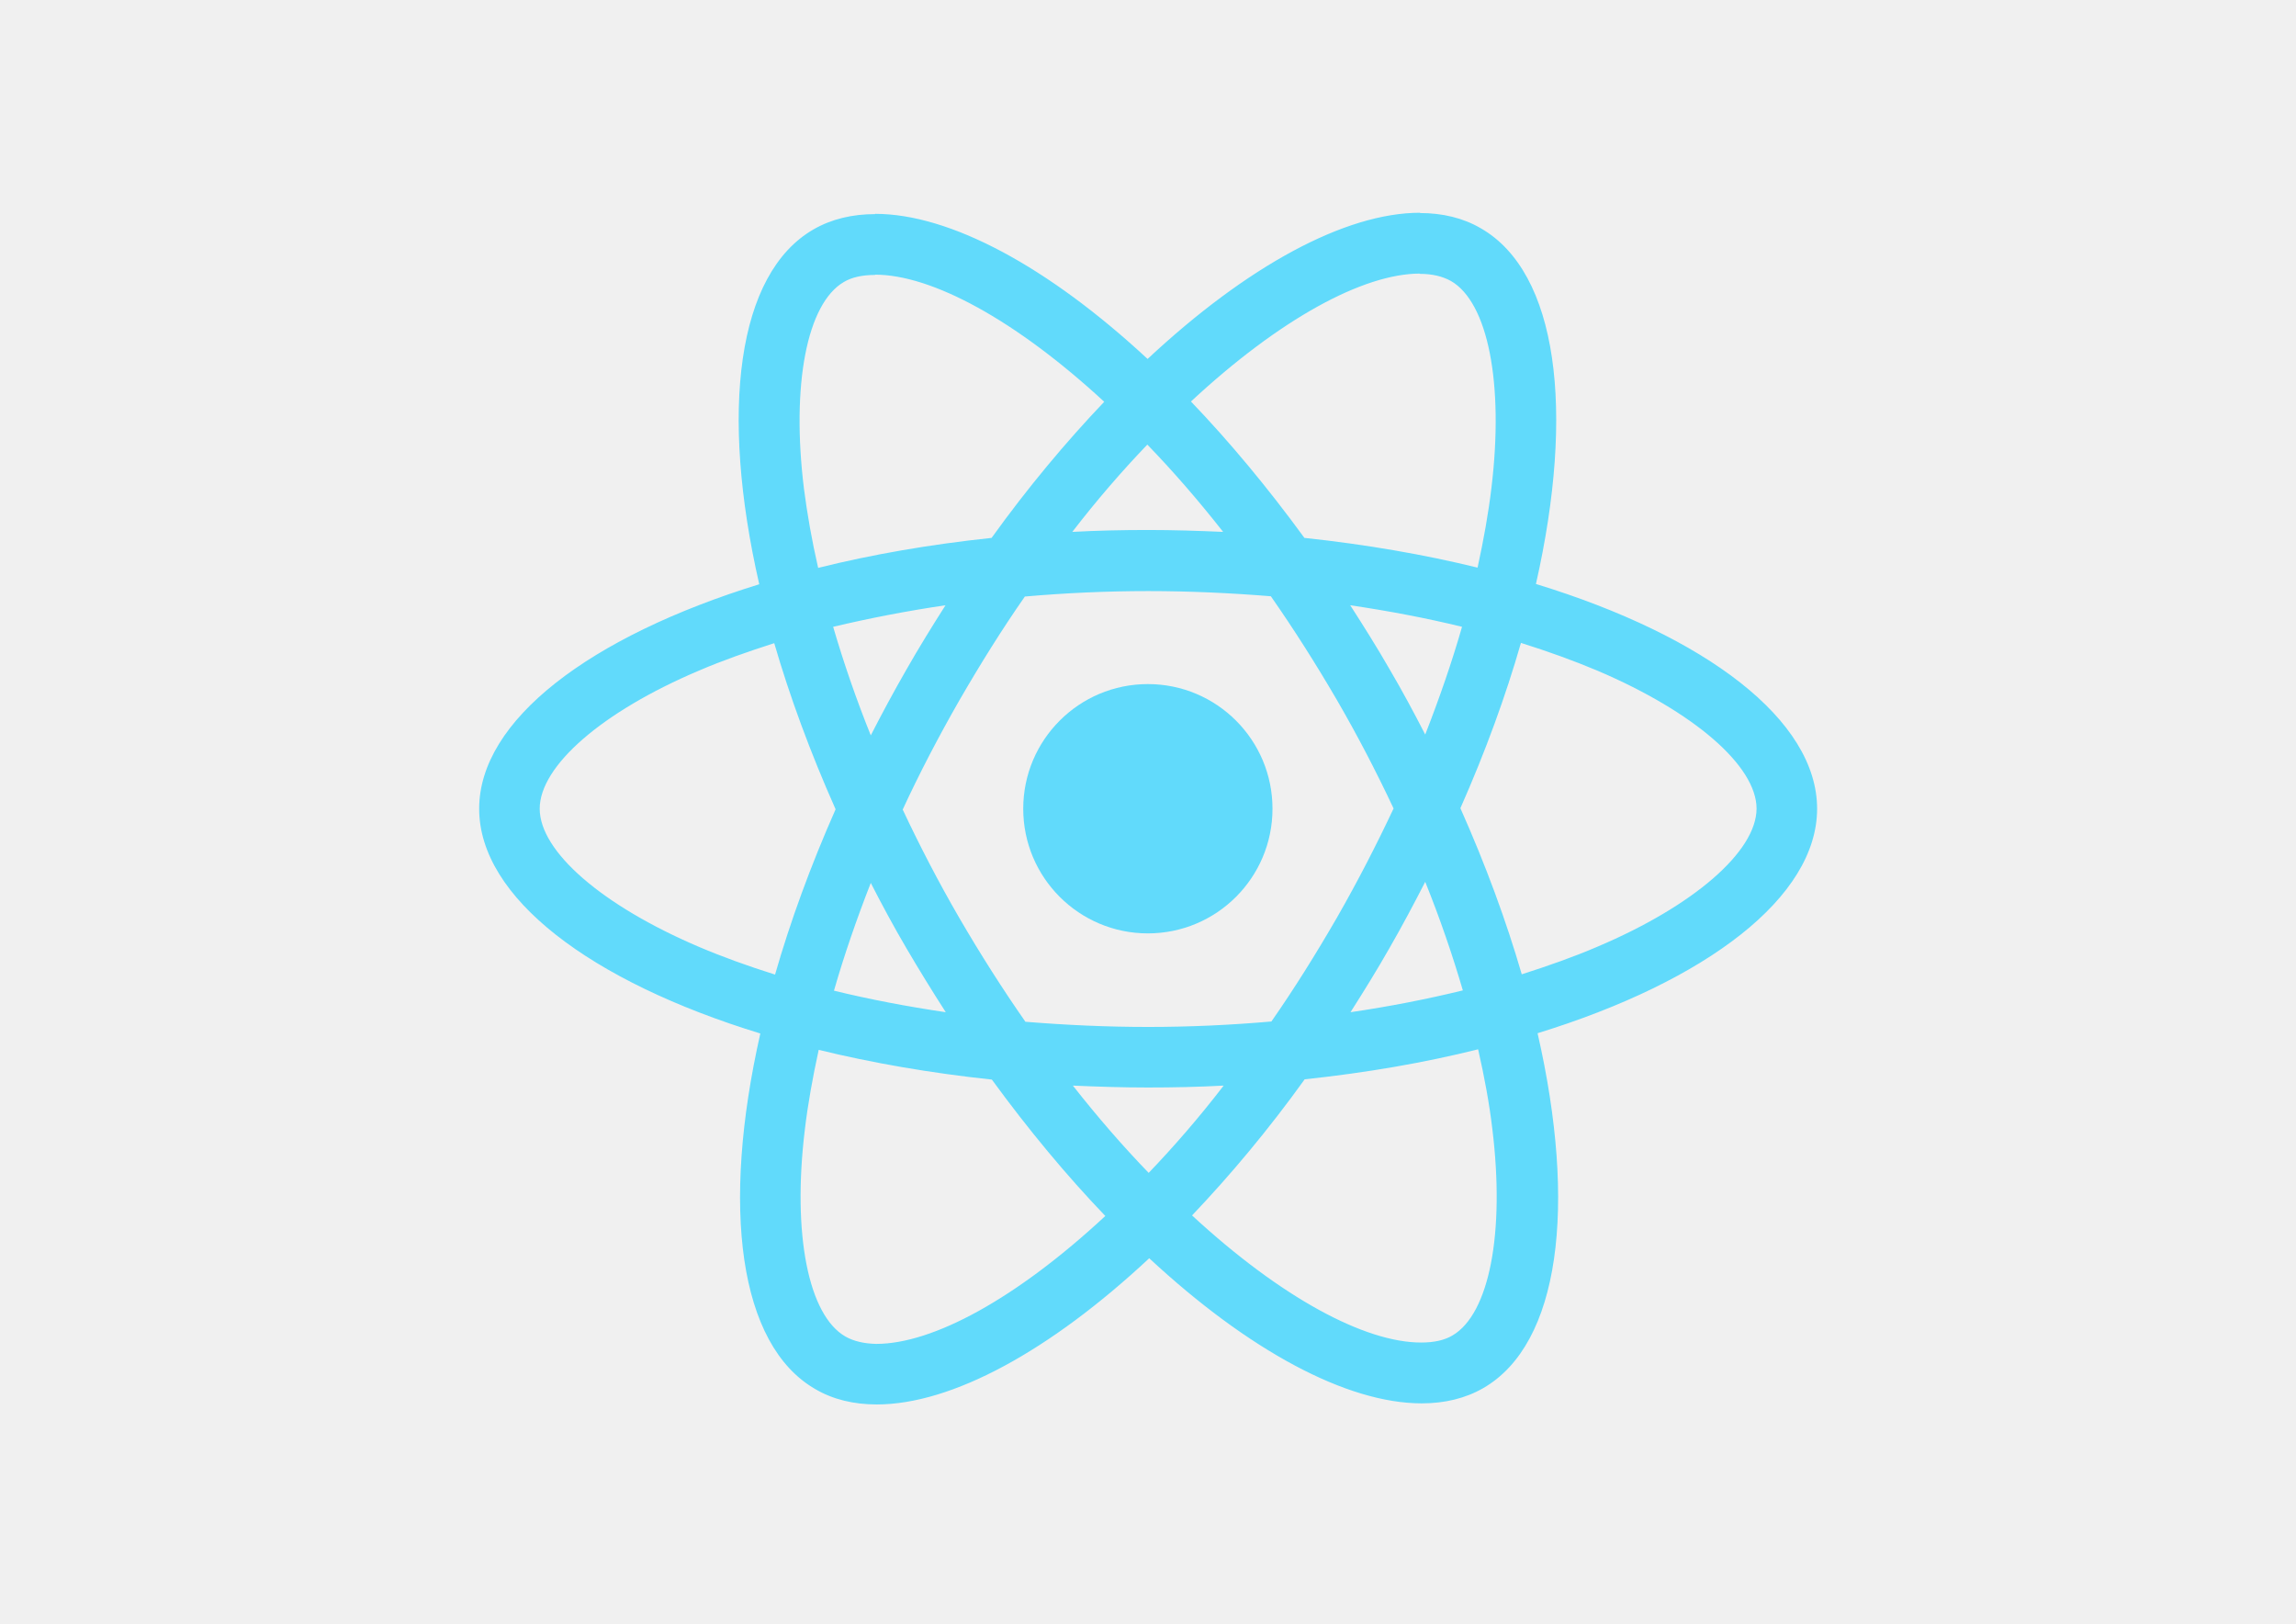
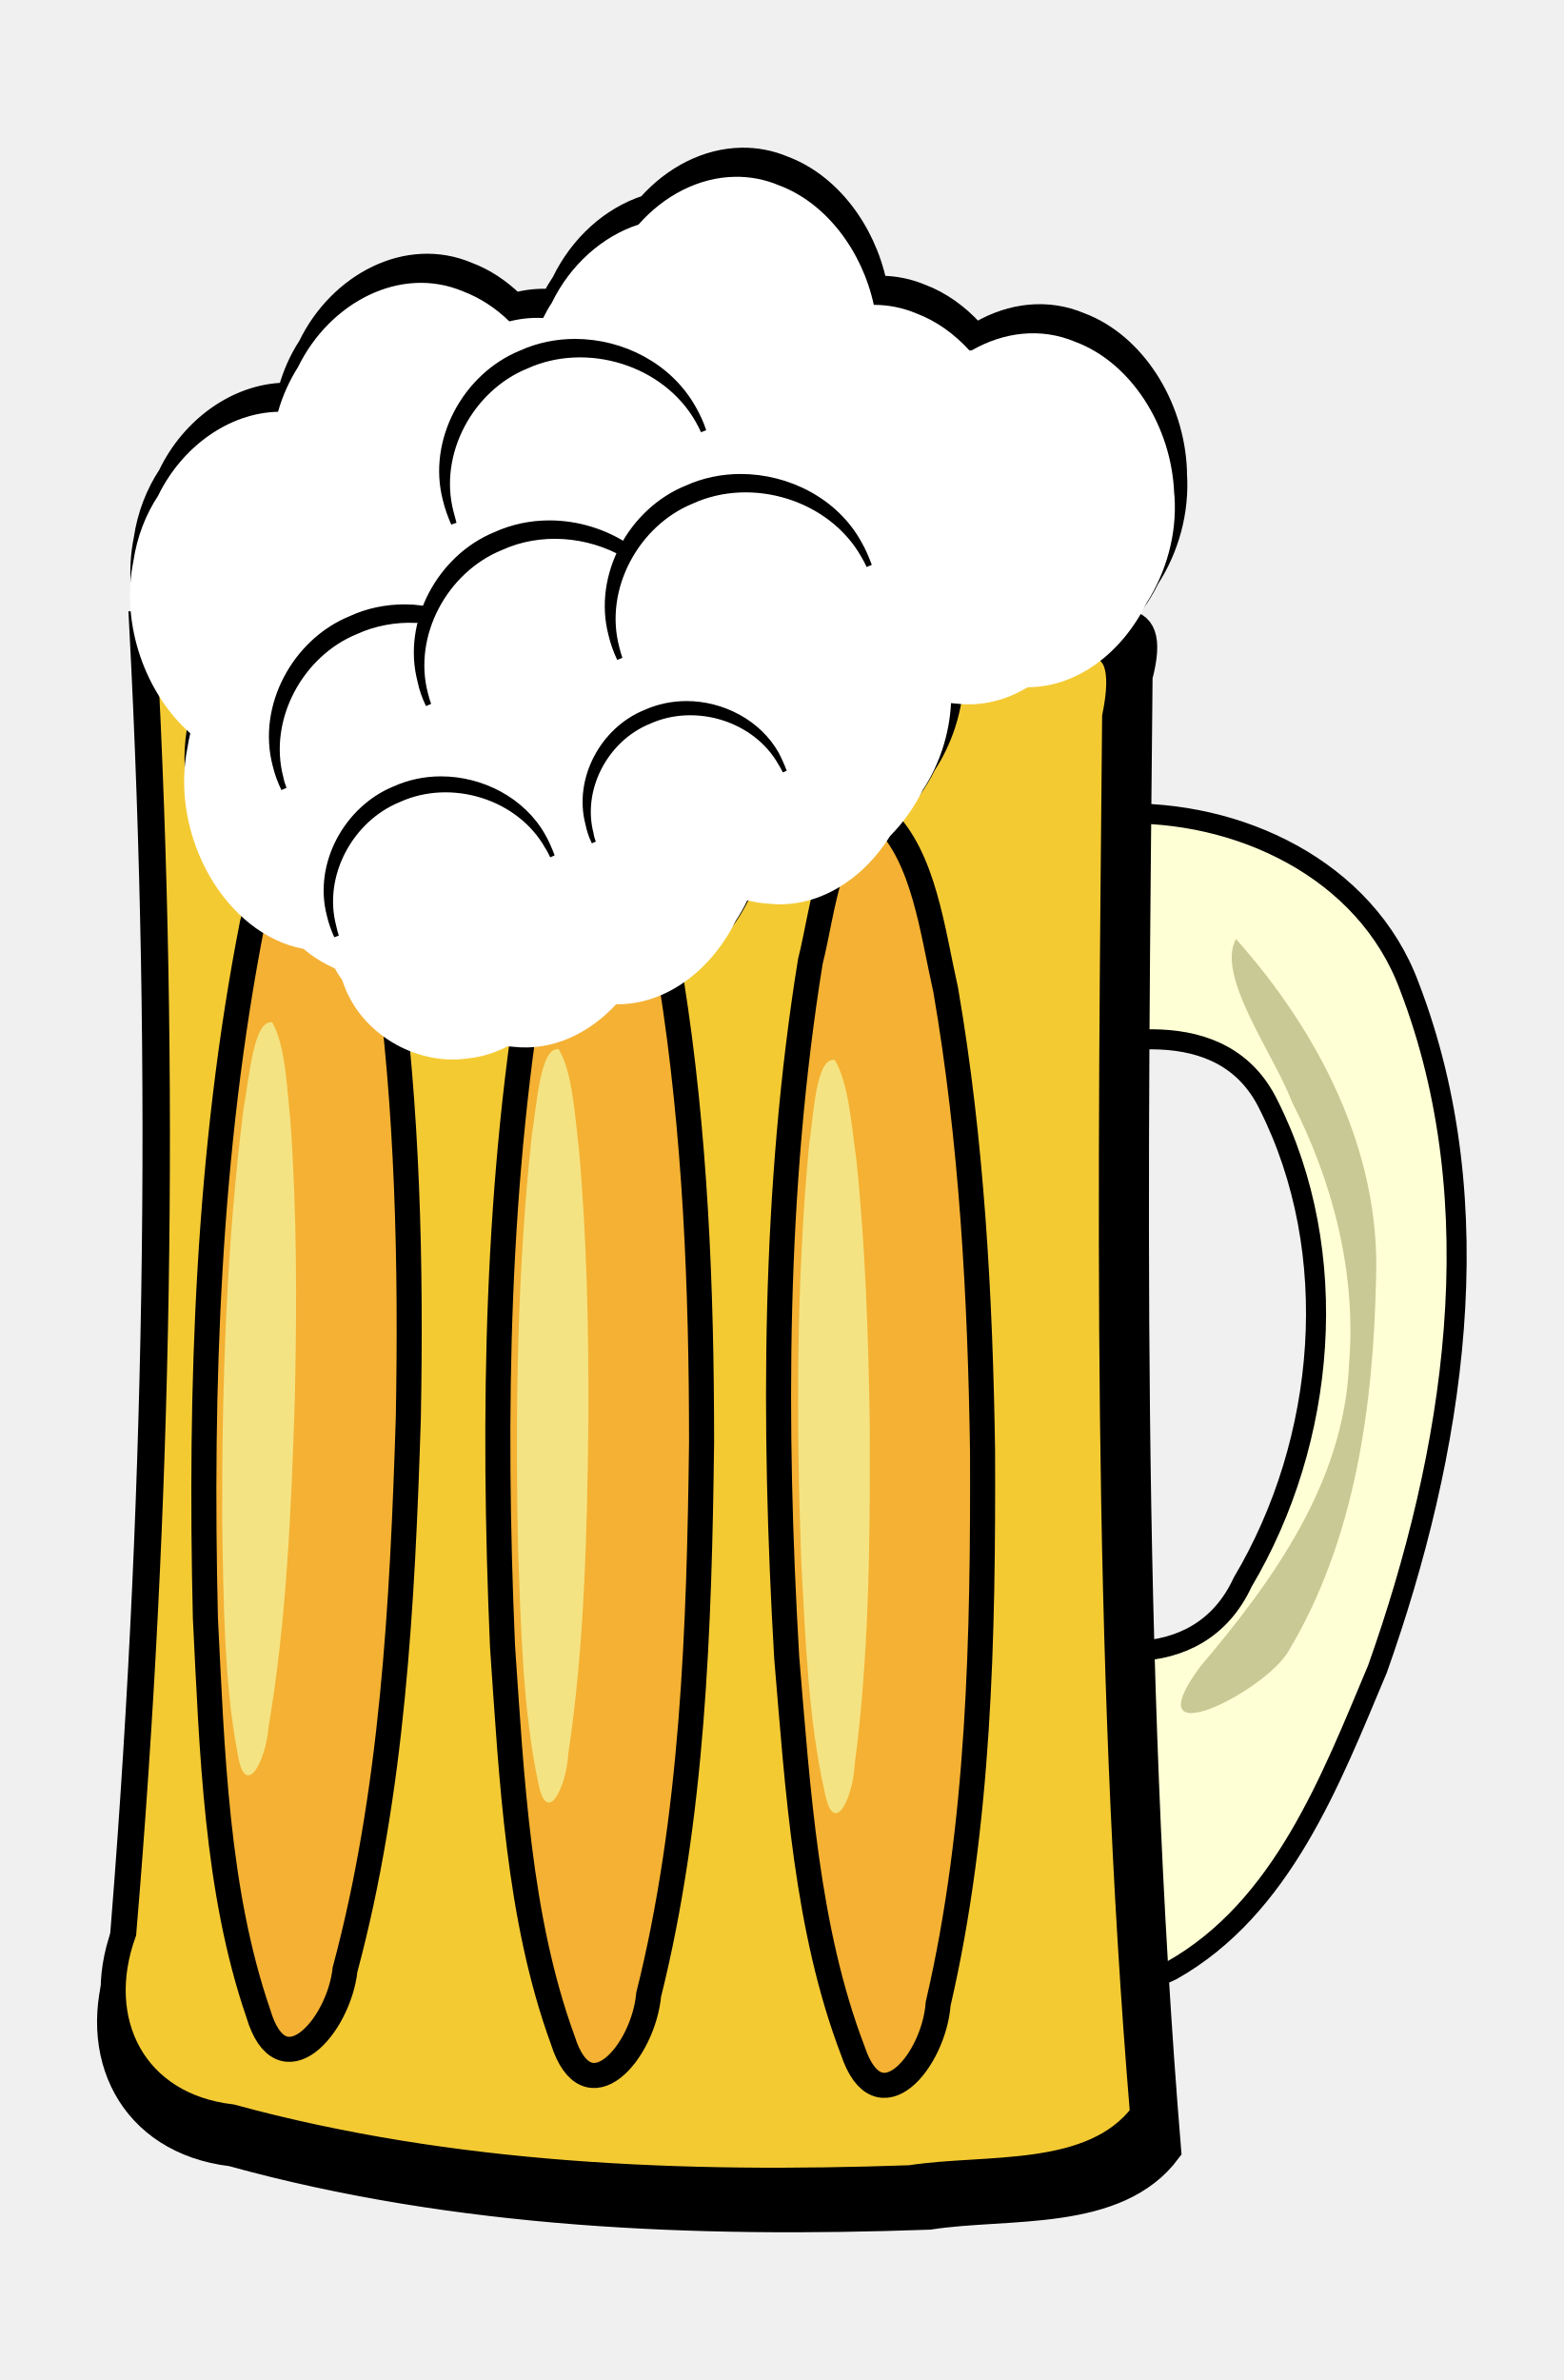
- <svg xmlns="http://www.w3.org/2000/svg" viewBox="0 0 841.9 595.3">
-   <g fill="#61DAFB">
-     <path d="M666.3 296.5c0-32.5-40.7-63.3-103.1-82.4 14.4-63.6 8-114.2-20.2-130.4-6.5-3.8-14.1-5.6-22.4-5.6v22.3c4.6 0 8.3.9 11.4 2.6 13.6 7.8 19.5 37.5 14.9 75.7-1.1 9.4-2.9 19.3-5.1 29.4-19.6-4.8-41-8.5-63.5-10.9-13.5-18.5-27.5-35.3-41.6-50 32.6-30.3 63.2-46.9 84-46.9V78c-27.5 0-63.5 19.6-99.9 53.6-36.4-33.8-72.4-53.2-99.9-53.2v22.3c20.7 0 51.4 16.5 84 46.6-14 14.7-28 31.4-41.3 49.9-22.6 2.4-44 6.1-63.6 11-2.3-10-4-19.7-5.2-29-4.7-38.2 1.1-67.9 14.6-75.8 3-1.8 6.9-2.6 11.5-2.6V78.5c-8.4 0-16 1.8-22.6 5.6-28.1 16.2-34.4 66.7-19.9 130.1-62.2 19.2-102.7 49.9-102.7 82.3 0 32.5 40.7 63.3 103.1 82.4-14.4 63.6-8 114.2 20.2 130.4 6.5 3.8 14.1 5.6 22.5 5.6 27.5 0 63.5-19.6 99.9-53.6 36.4 33.8 72.4 53.2 99.9 53.2 8.4 0 16-1.8 22.6-5.6 28.1-16.2 34.4-66.7 19.9-130.1 62-19.1 102.5-49.9 102.5-82.3zm-130.2-66.7c-3.7 12.9-8.3 26.2-13.5 39.5-4.1-8-8.4-16-13.1-24-4.6-8-9.5-15.8-14.4-23.4 14.2 2.1 27.9 4.7 41 7.9zm-45.8 106.5c-7.8 13.5-15.8 26.3-24.1 38.2-14.9 1.3-30 2-45.2 2-15.1 0-30.2-.7-45-1.9-8.3-11.9-16.4-24.6-24.2-38-7.6-13.1-14.5-26.4-20.8-39.8 6.2-13.4 13.2-26.8 20.7-39.9 7.8-13.5 15.8-26.3 24.1-38.2 14.9-1.3 30-2 45.2-2 15.1 0 30.2.7 45 1.9 8.3 11.9 16.4 24.6 24.2 38 7.6 13.1 14.5 26.4 20.8 39.8-6.3 13.4-13.2 26.8-20.7 39.9zm32.3-13c5.4 13.4 10 26.8 13.8 39.8-13.1 3.2-26.9 5.9-41.2 8 4.9-7.7 9.8-15.6 14.4-23.7 4.6-8 8.9-16.1 13-24.1zM421.2 430c-9.3-9.6-18.6-20.3-27.8-32 9 .4 18.2.7 27.5.7 9.4 0 18.7-.2 27.8-.7-9 11.7-18.3 22.4-27.5 32zm-74.4-58.9c-14.2-2.1-27.9-4.7-41-7.9 3.7-12.9 8.3-26.2 13.5-39.5 4.1 8 8.4 16 13.1 24 4.7 8 9.5 15.8 14.4 23.4zM420.7 163c9.3 9.6 18.6 20.3 27.8 32-9-.4-18.2-.7-27.5-.7-9.4 0-18.7.2-27.8.7 9-11.7 18.3-22.4 27.5-32zm-74 58.9c-4.9 7.7-9.8 15.6-14.4 23.7-4.6 8-8.9 16-13 24-5.4-13.4-10-26.8-13.8-39.8 13.1-3.1 26.9-5.8 41.2-7.9zm-90.5 125.2c-35.4-15.1-58.3-34.9-58.3-50.6 0-15.7 22.9-35.6 58.3-50.6 8.6-3.7 18-7 27.7-10.1 5.7 19.6 13.2 40 22.5 60.9-9.2 20.8-16.6 41.1-22.2 60.6-9.9-3.1-19.3-6.5-28-10.2zM310 490c-13.6-7.8-19.5-37.5-14.9-75.7 1.1-9.4 2.9-19.3 5.1-29.4 19.6 4.8 41 8.5 63.5 10.9 13.5 18.5 27.5 35.3 41.6 50-32.6 30.3-63.2 46.9-84 46.9-4.5-.1-8.3-1-11.3-2.7zm237.2-76.2c4.7 38.2-1.1 67.9-14.6 75.8-3 1.8-6.9 2.6-11.5 2.6-20.7 0-51.4-16.5-84-46.6 14-14.7 28-31.4 41.3-49.9 22.6-2.4 44-6.1 63.6-11 2.3 10.1 4.1 19.8 5.2 29.1zm38.5-66.7c-8.6 3.7-18 7-27.7 10.1-5.7-19.6-13.2-40-22.5-60.9 9.2-20.8 16.6-41.1 22.2-60.6 9.9 3.1 19.3 6.5 28.1 10.2 35.4 15.1 58.3 34.9 58.3 50.6-.1 15.7-23 35.6-58.4 50.6zM320.8 78.4z" />
-     <circle cx="420.9" cy="296.5" r="45.7" />
-     <path d="M520.5 78.1z" />
+ <svg xmlns="http://www.w3.org/2000/svg" id="svg4954" viewBox="0 0 416.78 634.29" version="1.0">
+   <g id="g3958" transform="matrix(.87588 0 0 .87588 -545.76 -241.25)">
+     <g id="g3207" transform="translate(450.16 178.08)" fill-rule="evenodd">
+       <path id="path3209" stroke="#000" stroke-width="6.1" fill="#ffffd5" d="m438.17 353.33c-31.14 0.48-39.21 40.77-18.54 60.02 15.49 22.33 44.71 13.93 66.15 7.29 23.84-7.57 59.33-15.3 73.1 12.73 22.78 45.11 17.73 102.48-7.8 145.41-13.45 29.13-49.13 23.65-71.47 9.32-19.92-9.07-47.8-29.58-67.13-8.61-25.7 24.96-17.62 72.19 13.59 88.9 29.33 20.23 66.85 45.84 103.41 28.51 33.69-19 48.38-57.87 62.63-91.72 23.31-65.75 35.39-140.93 9.66-207.78-13.26-35.74-52.19-53.75-88.53-52.46-25.28-0.39-50.17 4.71-75.07 8.39z" />
+       <path id="path3211" fill="#c8c994" d="m566.06 432.58c-5.62-14.74-23.16-38.3-17.02-49.51 25.12 28.16 43.98 64.45 42.64 103.1-0.79 38.86-6.37 79.75-26.62 113.54-6.98 12.3-47.71 32.97-26.89 4.76 22.31-26.34 43.79-56.17 45.29-92.08 2.27-27.61-4.88-55.31-17.4-79.81z" />
+     </g>
+     <g id="g3213" transform="translate(-186.21 35.467)">
+       <path id="path3215" stroke-width="7.882" stroke="#000" fill-rule="evenodd" d="m852.56 430.21c91.97 6.78 185.54 22.29 277.14 4.55 16.4-4.76 32.8-13.11 26.4 11.1-1.4 149.5-3.6 299.34 8.7 448.49-15.6 21.02-48.7 16.39-72.7 20.11-71.1 2.54-143.49-0.27-212.33-19.27-30.66-3.66-43.66-30.36-33.68-58.21 11.29-135.2 13.59-271.28 6.47-406.77z" />
+       <path id="path3217" fill="#f4b133" d="m1130.5 873.56c-52.1 33.12-264.71 8.68-266.1-29.95-0.87-67.36 1.69-286.02 13.43-351.83-20.05-53.98 156.77-6.89 258.67-22.46-42.6 66.06 19.8 264.83-6 404.24z" />
+       <path id="path3219" d="m1140.3 436.25c-4.4 0.04-10.2 1.86-17.4 4.97-89.1 17.07-180.16 2.15-269.65-4.37 6.94 130.31 4.69 261.18-6.28 391.21-9.8 27 3.2 52.56 32.78 56 67.02 18.28 137.45 20.98 206.55 18.54 23.3-3.6 55.4 0.92 70.7-19.35-11.8-141.39-9.8-283.45-8.5-425.19 3.2-15.58 0.2-21.89-8.2-21.81zm-231.83 41.85c0.47 0.01 0.97 0.05 1.47 0.12 11.84 12.38 13.6 34.56 17.06 52.91 6.39 46.16 7.44 93.46 6.56 140.4-1.78 56.41-4.8 113.98-19.25 167.72-1.91 17.36-19.4 37.07-26.4 13.35-12.85-37.37-14.05-79.74-16.1-120.29-1.69-70.67 0.74-142.42 14.28-211.34 4.45-14.99 7.61-43.2 22.38-42.87zm85.62 7.81c0.48 0 0.97 0.03 1.47 0.09 12.04 12.15 14.24 34.32 18.04 52.6 7.3 46.03 9.2 93.32 9.2 140.28-0.7 56.42-2.6 114.03-16.1 168.03-1.6 17.39-18.69 37.4-26.14 13.81-13.54-37.12-15.54-79.41-18.34-119.91-3.02-70.62-1.94-142.43 10.31-211.59 4.17-15.07 6.8-43.36 21.56-43.31zm82.71 2.97c0.5-0.01 0.9 0.04 1.4 0.09 12.3 11.97 14.8 34.06 18.9 52.28 7.9 45.93 10.5 93.18 11.2 140.13 0.2 56.43-0.9 114.05-13.5 168.25-1.3 17.41-18.2 37.72-26 14.25-14.1-36.92-16.7-79.21-20.1-119.66-4.1-70.57-4-142.38 7.2-211.72 3.9-15.13 6.1-43.45 20.9-43.62z" fill-rule="evenodd" stroke="#000" stroke-width="7.625" fill="#f4ca33" />
+       <path id="path3221" fill="#f4e382" d="m899.03 665.54c-1.05 33.54-2.53 67.78-8 99.93-0.79 10.34-7.07 22.32-9.36 8.34-4.23-22-4.34-47.14-4.76-71.19-0.07-41.95 1.31-84.63 6.57-125.78 1.73-9.27 3.07-26.83 8.67-25.79 4.02 6.96 4.49 19.87 5.57 30.5 1.91 26.89 1.95 54.56 1.35 82.04" />
+       <path id="path3223" fill="#f4e382" d="m988.36 673.57c-0.41 33.55-1.25 67.81-6.12 100.06-0.6 10.35-6.65 22.45-9.2 8.51-4.64-21.91-5.22-47.04-6.09-71.08-0.87-41.95-0.28-84.64 4.21-125.89 1.55-9.29 2.56-26.88 8.18-25.94 4.14 6.88 4.86 19.78 6.14 30.39 2.41 26.84 2.98 54.52 2.89 81.99" />
+       <path id="path3225" fill="#f4e382" d="m1074 676.65c0.1 33.55-0.3 67.82-4.6 100.14-0.5 10.36-6.4 22.55-9.1 8.65-5-21.84-5.9-46.96-7.2-70.99-1.5-41.93-1.5-84.63 2.4-125.93 1.4-9.32 2.1-26.92 7.8-26.06 4.2 6.82 5.1 19.71 6.6 30.29 2.8 26.81 3.7 54.47 4.1 81.95" />
+     </g>
+     <g id="g3227" transform="translate(-341.4 176.73)">
+       <path id="path3229" stroke="#000" stroke-width="3.783" d="m1190.2 145.54c-11 0.15-21.6 5.67-29.5 14.53-11 3.57-20.7 12.28-26.3 23.84-1 1.47-1.9 2.98-2.7 4.56v0.04c-3.5-0.18-6.9 0.18-10.2 1.03-4.2-4.01-8.9-7.16-14.1-9.1-19.1-8.11-40.7 3.31-50.2 22.97-2.7 4.1-4.7 8.7-6.1 13.63-14.9 0.35-29.3 10.55-36.5 25.59-3.8 5.77-6.4 12.5-7.5 19.81-4 19.48 3.8 40.5 17.3 52.41-0.4 1.34-0.6 2.68-0.8 4.06-5.6 27.07 11.5 57.13 35.3 61.56 2.8 2.38 6 4.39 9.4 5.94 0.7 1.15 1.4 2.27 2.2 3.35 0.1 0.32 0.3 0.64 0.4 0.96 5.1 15.34 22 25.41 38 23.07 4.2-0.42 8.3-1.72 12.1-3.69 0.5 0.06 1.1 0.13 1.7 0.16 11.8 1.35 22.9-3.97 31.3-12.94 15.2 0.21 29.1-10.47 36.5-25.44 1.2-1.97 2.4-4.03 3.4-6.19 2.1 0.53 4.2 0.86 6.3 0.97 14.9 1.71 28.8-7.13 37.2-20.59 3.9-3.92 7.3-8.67 9.9-13.94 5-7.63 8.1-16.82 8.6-26.44 0.6 0.06 1.1 0.13 1.7 0.16 7.7 0.88 15.1-1.06 21.6-5 15.1 0.01 28.8-10.64 36.1-25.47 6-9.28 9.3-20.84 8.5-32.69v-0.87c-0.8-20.42-13.1-39.7-30-46.03-10.6-4.49-21.9-2.99-31.6 2.56-0.2 0-0.5 0.02-0.7 0.03-4.6-5.04-10.1-8.98-16.1-11.25-4.3-1.8-8.7-2.63-13-2.62-3.6-16.58-14.6-31.03-28.8-36.35-4.4-1.86-8.9-2.69-13.4-2.62z" />
+       <path id="path3231" fill="#fff" d="m1188.2 152.5c-11 0.15-21.6 5.68-29.4 14.53-11 3.57-20.8 12.28-26.4 23.84-1 1.47-1.8 2.98-2.6 4.57-0.1 0.01-0.1 0.02-0.1 0.03-3.4-0.18-6.9 0.19-10.2 1.03-4.1-4.02-8.9-7.16-14-9.1-19.1-8.1-40.7 3.33-50.3 22.97-2.6 4.11-4.7 8.69-6.1 13.63-14.9 0.35-29.2 10.56-36.5 25.56-3.8 5.78-6.4 12.51-7.5 19.84-4 19.49 3.8 40.53 17.3 52.44-0.3 1.33-0.6 2.69-0.8 4.06-5.6 27.08 11.5 57.1 35.3 61.54 2.8 2.39 6 4.37 9.5 5.93 0.6 1.14 1.3 2.27 2.1 3.35 0.1 0.31 0.3 0.62 0.4 0.93 5.1 15.36 22 25.44 38 23.1 4.2-0.42 8.3-1.72 12.1-3.69 0.6 0.06 1.1 0.13 1.7 0.16 11.8 1.35 23-3.97 31.3-12.94 15.2 0.22 29-10.46 36.4-25.41 1.3-1.97 2.5-4.05 3.5-6.22 2.1 0.53 4.2 0.89 6.3 1 14.9 1.71 28.8-7.16 37.2-20.62 3.9-3.92 7.3-8.67 9.9-13.94 5-7.63 8.1-16.81 8.6-26.44 0.6 0.06 1.1 0.13 1.7 0.16 7.7 0.88 15.1-1.06 21.6-5 15.2 0.01 28.9-10.72 36.2-25.62 5.9-9.26 9.3-20.76 8.5-32.54l-0.1-0.87c-0.8-20.42-13.1-39.69-30-46.03-10.6-4.49-21.9-2.99-31.6 2.56-0.2 0.01-0.5 0.02-0.7 0.03-4.6-5.05-10.1-8.98-16.1-11.25-4.3-1.8-8.7-2.63-13-2.62-3.6-16.58-14.6-31.03-28.8-36.35-4.4-1.86-8.9-2.68-13.4-2.62z" />
+       <g id="g3233" stroke="#000" transform="translate(-190.01 -191.01)">
+         <path id="path3235" stroke-width="1.468" d="m1288.7 526.68c-4.9 0-9.7 0.99-14.2 3.03-14.6 5.97-23.9 23.01-19.8 38.5 0.5 2.23 1.3 4.38 2.2 6.4-0.3-0.98-0.6-2-0.8-3.03-4.1-15.48 5.1-32.52 19.8-38.5 15.9-7.25 36.6-0.99 45.2 14.38 0.6 0.9 1 1.83 1.5 2.78-0.8-2.14-1.7-4.21-2.8-6.16-6.2-11.04-18.7-17.4-31.1-17.4z" />
+         <path id="path3237" stroke-width="1.698" d="m1329.5 393.69c-5.6 0-11.2 1.11-16.4 3.47-17 6.91-27.7 26.65-23 44.56 0.6 2.54 1.5 4.97 2.5 7.28-0.3-1.1-0.6-2.22-0.9-3.37-4.7-17.91 6-37.63 22.9-44.54 18.4-8.38 42.4-1.15 52.4 16.63 0.6 1.02 1.1 2.08 1.6 3.16-0.8-2.46-1.9-4.83-3.2-7.07-7.2-12.77-21.5-20.12-35.9-20.12z" />
+         <path id="path3239" stroke-width="1.698" d="m1321.7 448.91c-5.6 0-11.2 1.14-16.4 3.5-16.9 6.91-27.6 26.62-22.9 44.53 0.5 2.53 1.4 4.95 2.5 7.25-0.4-1.1-0.7-2.21-1-3.35-4.7-17.9 6-37.62 23-44.53 12-5.5 26.5-4.31 37.8 2.19 0.3-0.8 0.5-1.59 0.8-2.38-7-4.66-15.4-7.21-23.8-7.21z" />
+         <path id="path3241" stroke-width="1.698" d="m1379.9 434.79c-5.6 0-11.2 1.11-16.4 3.47-17 6.91-27.7 26.62-23 44.53 0.6 2.57 1.5 5.04 2.6 7.37-0.4-1.12-0.7-2.3-1-3.47-4.7-17.9 6-37.62 22.9-44.53 18.4-8.39 42.4-1.12 52.4 16.66 0.6 1 1.1 2.02 1.6 3.06-0.9-2.43-1.9-4.78-3.2-7-7.1-12.78-21.5-20.09-35.9-20.09z" />
+         <path id="path3243" stroke-width="1.299" d="m1363.4 503.68c-4.3 0-8.6 0.88-12.6 2.69-13 5.28-21.1 20.36-17.5 34.06 0.4 1.95 1 3.82 1.9 5.59-0.3-0.84-0.6-1.71-0.7-2.59-3.6-13.7 4.5-28.78 17.5-34.06 14.1-6.42 32.4-0.89 40 12.71 0.5 0.78 0.9 1.57 1.3 2.38-0.7-1.86-1.5-3.67-2.4-5.38-5.5-9.77-16.6-15.4-27.5-15.4z" />
+         <path id="path3245" stroke-width="1.698" d="m1277.7 474.46c-5.7 0-11.3 1.14-16.4 3.5-17 6.91-27.7 26.62-23 44.53 0.6 2.53 1.5 4.95 2.6 7.25-0.4-1.1-0.8-2.2-1-3.35-4.7-17.9 6-37.62 22.9-44.53 5.7-2.6 12-3.72 18.2-3.47 0.6-1.23 1.2-2.42 1.9-3.59-1.7-0.22-3.5-0.34-5.2-0.34z" />
+       </g>
+     </g>
  </g>
</svg>
